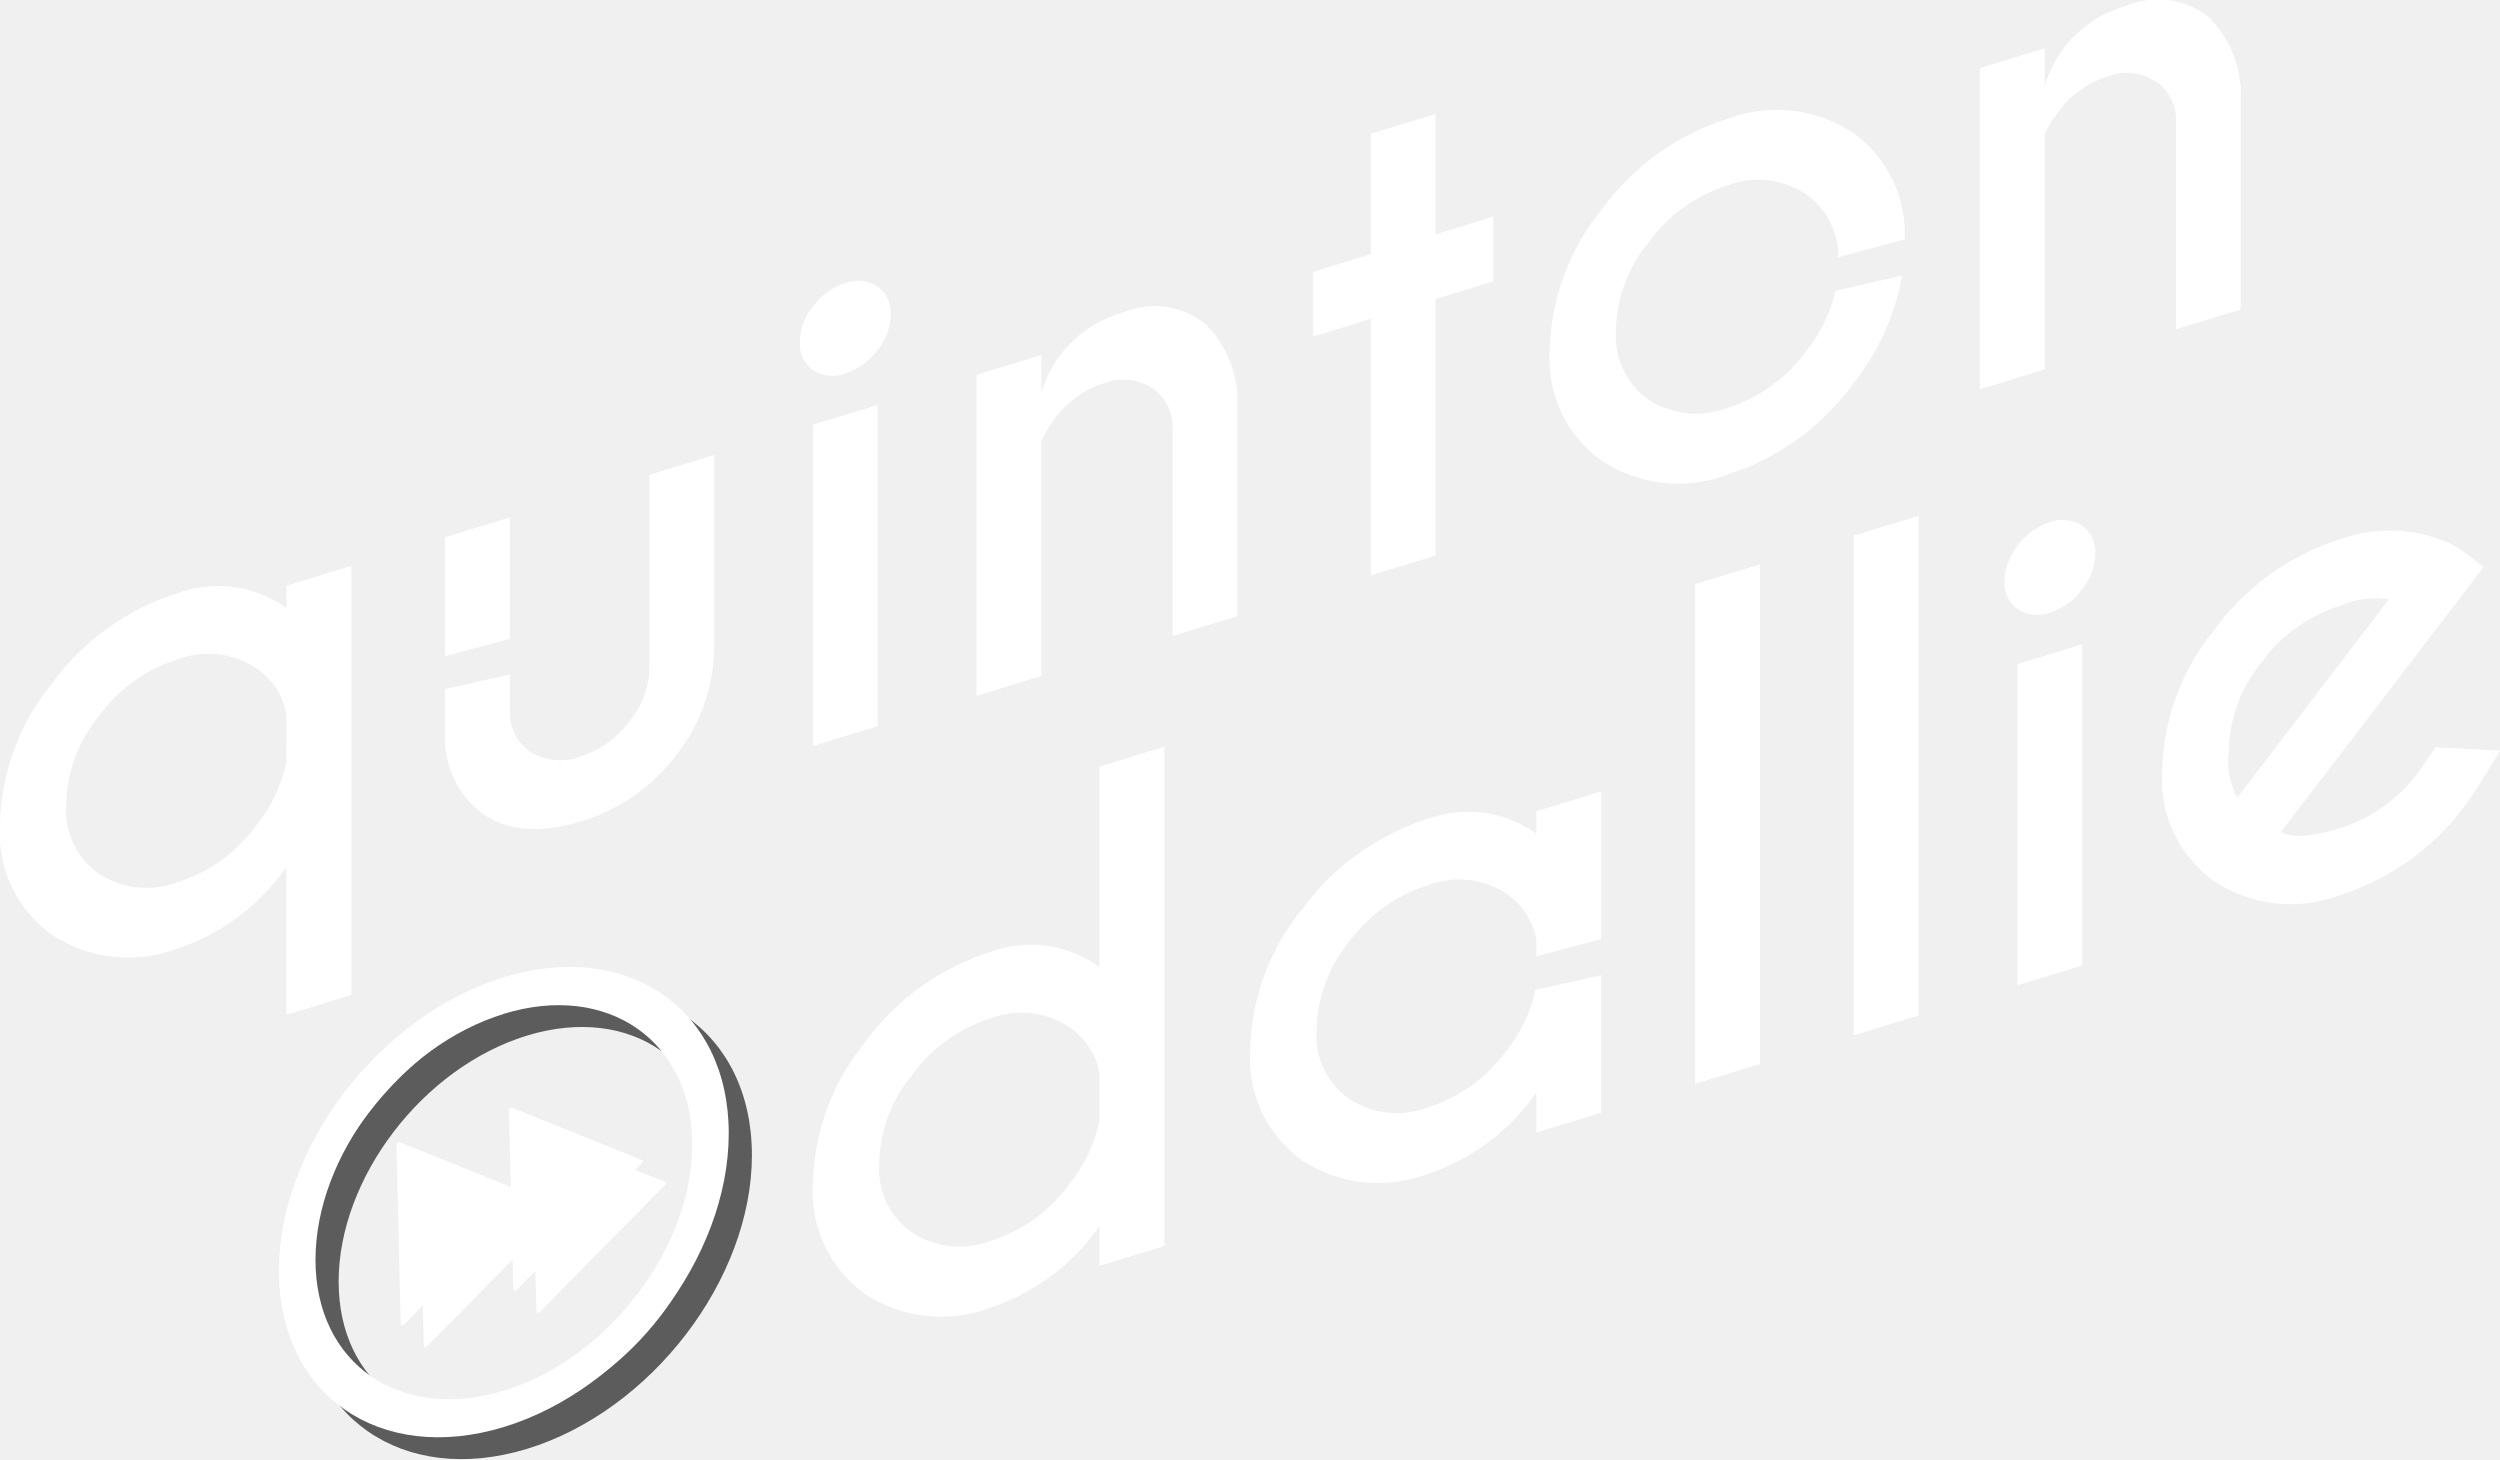
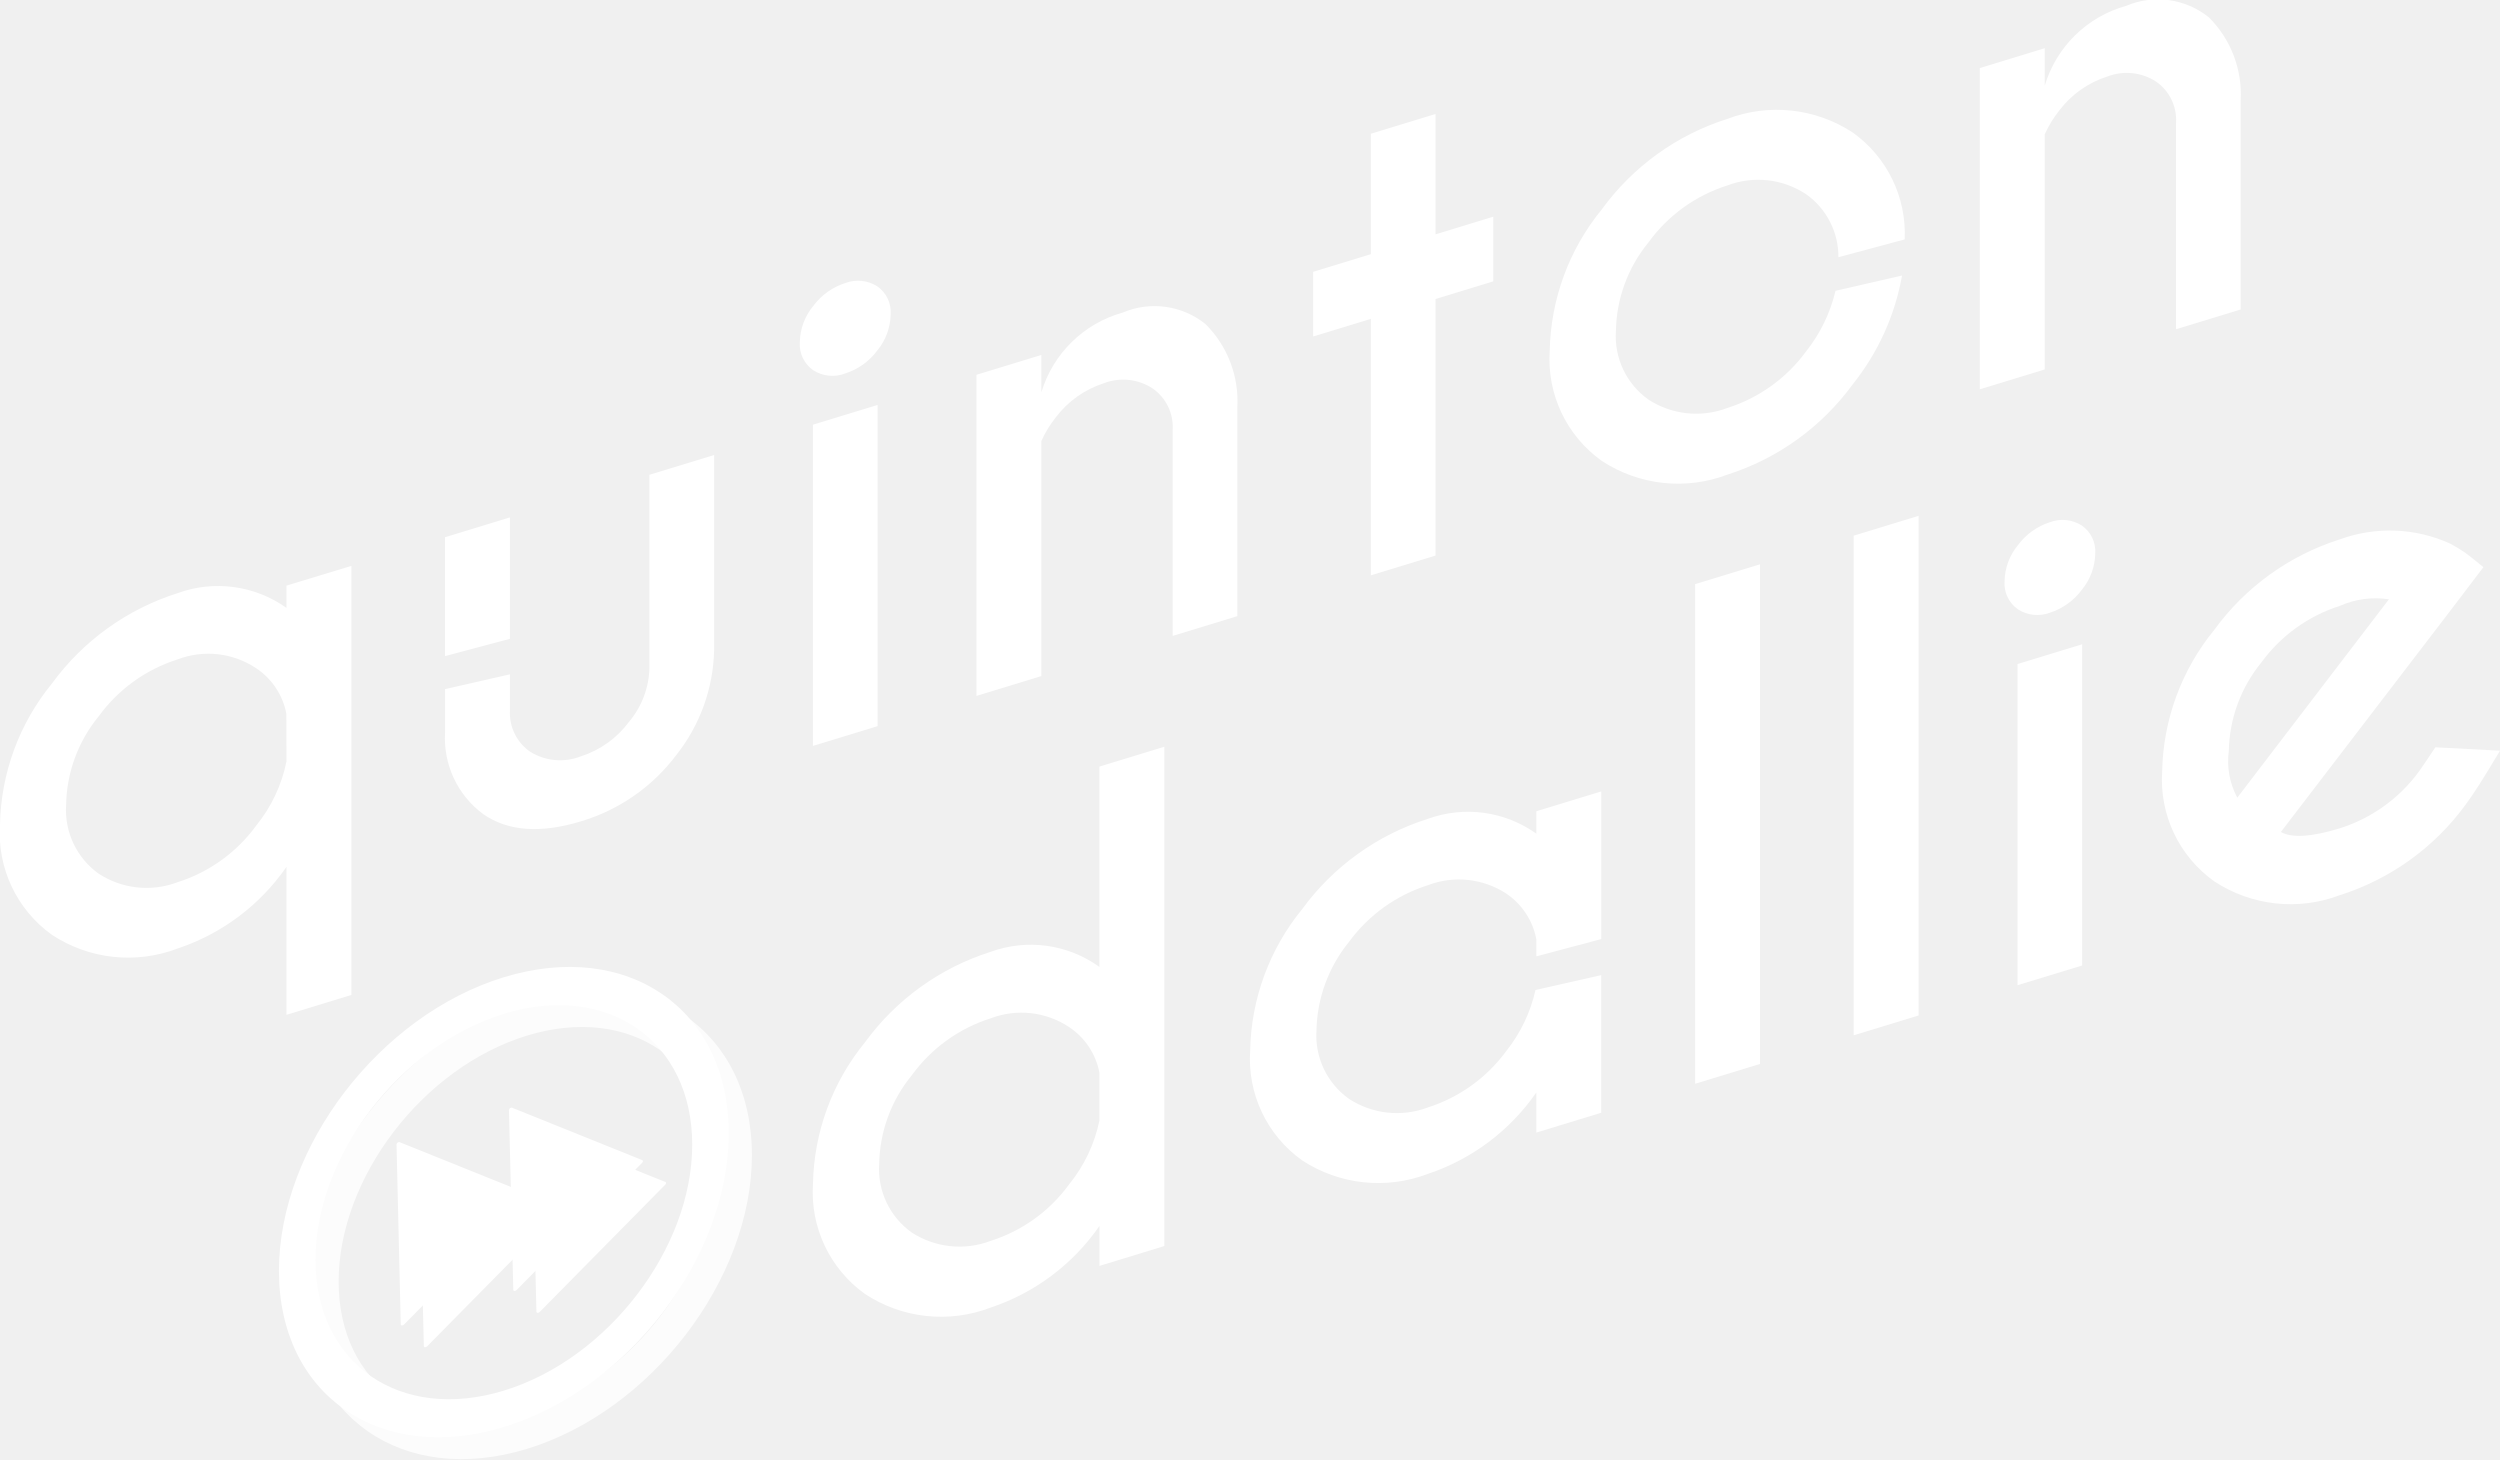
<svg xmlns="http://www.w3.org/2000/svg" width="123.755" height="72.23" viewBox="0 0 123.755 72.23">
  <g id="qtie_logo_XD" data-name="qtie logo XD" transform="translate(0 -0.003)">
    <path id="Path_1" data-name="Path 1" d="M215.05,636.792l6.439,2.592c.048.019.048.079,0,.127l-6.224,6.309c-.062.063-.158.055-.16-.013l-.215-8.9a.132.132,0,0,1,.16-.117Z" transform="translate(-194.124 -579.168)" fill="#fff" />
    <path id="Path_2" data-name="Path 2" d="M253.75,624.982l6.439,2.592c.048.019.048.079,0,.125l-6.224,6.309c-.062.063-.158.056-.16-.013l-.215-8.9a.133.133,0,0,1,.16-.117Z" transform="translate(-227.251 -569.059)" fill="#fff" />
-     <path id="Path_3" data-name="Path 3" d="M185.672,599.343c-6.138,1.872-11.132-1.591-11.132-7.729s4.994-12.66,11.132-14.537,11.134,1.584,11.134,7.729S191.812,597.465,185.672,599.343Zm0-20.457c-5.141,1.571-9.324,7.034-9.324,12.175s4.176,8.045,9.324,6.474S195,590.5,195,585.359,190.814,577.313,185.672,578.886Z" transform="translate(-159.585 -527.618)" fill="#5c5c5c" />
+     <path id="Path_3" data-name="Path 3" d="M185.672,599.343c-6.138,1.872-11.132-1.591-11.132-7.729s4.994-12.66,11.132-14.537,11.134,1.584,11.134,7.729S191.812,597.465,185.672,599.343Zm0-20.457c-5.141,1.571-9.324,7.034-9.324,12.175s4.176,8.045,9.324,6.474S195,590.5,195,585.359,190.814,577.313,185.672,578.886Z" transform="translate(-159.585 -527.618)" fill="#fff" opacity="0.8" />
    <path id="Path_4" data-name="Path 4" d="M84.881,433.3a5.837,5.837,0,0,0-5.391-.73,12.278,12.278,0,0,0-6.219,4.473,11.371,11.371,0,0,0-2.572,7,6.185,6.185,0,0,0,2.572,5.44,6.861,6.861,0,0,0,6.219.678,10.645,10.645,0,0,0,5.391-4.042v7.323l3.213-.984V431.22l-3.213.976Zm0,7.6a7.332,7.332,0,0,1-1.5,3.177,7.683,7.683,0,0,1-3.888,2.8,4.335,4.335,0,0,1-3.906-.419,3.874,3.874,0,0,1-1.614-3.407,7.1,7.1,0,0,1,1.614-4.387,7.694,7.694,0,0,1,3.9-2.814,4.266,4.266,0,0,1,3.888.432,3.479,3.479,0,0,1,1.5,2.255Z" transform="translate(-70.7 -403.204)" fill="#fff" />
    <path id="Path_5" data-name="Path 5" d="M347.861,337.8a3.183,3.183,0,0,0,1.591-1.135,2.88,2.88,0,0,0,.664-1.794,1.555,1.555,0,0,0-.664-1.388,1.776,1.776,0,0,0-1.591-.157,3.155,3.155,0,0,0-1.576,1.131,2.881,2.881,0,0,0-.665,1.794,1.554,1.554,0,0,0,.665,1.388A1.756,1.756,0,0,0,347.861,337.8Z" transform="translate(-306.027 -319.308)" fill="#fff" />
    <path id="Path_6" data-name="Path 6" d="M279.43,156.094l3.2-.978v-15.9l-3.2.978Z" transform="translate(-239.188 -119.168)" fill="#fff" />
    <path id="Path_7" data-name="Path 7" d="M413.575,342.431a5.843,5.843,0,0,0-4.032,3.952v-1.853l-3.213.982v15.895l3.213-.982V348.792a5.423,5.423,0,0,1,.72-1.179,4.818,4.818,0,0,1,2.379-1.685,2.66,2.66,0,0,1,2.394.249,2.319,2.319,0,0,1,1.008,2.048v10.212l3.2-.978V347.124a5.382,5.382,0,0,0-1.568-4.116A4.019,4.019,0,0,0,413.575,342.431Z" transform="translate(-357.994 -326.956)" fill="#fff" />
    <path id="Path_8" data-name="Path 8" d="M454.227,62.017l3.2-.978v-12.7l2.857-.874v-3.2l-2.857.874V39.18l-3.2.978V46.12l-2.857.874v3.2l2.857-.873Z" transform="translate(-386.366 -33.535)" fill="#fff" />
    <path id="Path_9" data-name="Path 9" d="M760.907,242.785V253l3.2-.978V241.684a5.385,5.385,0,0,0-1.568-4.116,4.019,4.019,0,0,0-4.1-.576,5.836,5.836,0,0,0-4.032,3.952v-1.855l-3.213.984v15.9l3.213-.982V243.353a5.546,5.546,0,0,1,.72-1.18,4.807,4.807,0,0,1,2.385-1.684,2.666,2.666,0,0,1,2.4.248A2.307,2.307,0,0,1,760.907,242.785Z" transform="translate(-653.189 -236.7)" fill="#fff" />
    <path id="Path_10" data-name="Path 10" d="M364.32,504.281a5.8,5.8,0,0,0-5.392-.746,12.265,12.265,0,0,0-6.216,4.48,11.4,11.4,0,0,0-2.572,7.012,6.189,6.189,0,0,0,2.572,5.44,6.847,6.847,0,0,0,6.217.678,10.642,10.642,0,0,0,5.392-4.042v1.977l3.212-.984V493.38l-3.213.982Zm0,7.6a7.371,7.371,0,0,1-1.5,3.161,7.664,7.664,0,0,1-3.888,2.8,4.339,4.339,0,0,1-3.9-.413,3.851,3.851,0,0,1-1.614-3.4,7.1,7.1,0,0,1,1.614-4.387,7.684,7.684,0,0,1,3.9-2.816,4.266,4.266,0,0,1,3.888.432,3.492,3.492,0,0,1,1.5,2.261Z" transform="translate(-309.896 -456.412)" fill="#fff" />
    <path id="Path_11" data-name="Path 11" d="M582.66,219.684l3.213-.982V193.97l-3.213.982Z" transform="translate(-498.748 -166.033)" fill="#fff" />
    <path id="Path_12" data-name="Path 12" d="M637.15,203.024l3.214-.982V177.31l-3.214.982Z" transform="translate(-545.39 -151.772)" fill="#fff" />
    <path id="Path_13" data-name="Path 13" d="M763.544,415.723a1.769,1.769,0,0,0-1.584-.163,3.155,3.155,0,0,0-1.576,1.131,2.87,2.87,0,0,0-.664,1.794,1.555,1.555,0,0,0,.664,1.388,1.767,1.767,0,0,0,1.576.167,3.178,3.178,0,0,0,1.584-1.136,2.881,2.881,0,0,0,.664-1.792A1.554,1.554,0,0,0,763.544,415.723Z" transform="translate(-660.49 -389.705)" fill="#fff" />
    <path id="Path_14" data-name="Path 14" d="M693.47,238.353l3.2-.976v-15.9l-3.2.978Z" transform="translate(-593.599 -189.581)" fill="#fff" />
    <path id="Path_15" data-name="Path 15" d="M827.423,429.83q-.618.93-.819,1.208a7.748,7.748,0,0,1-3.907,2.8q-2.117.648-2.921.183l8.419-10.993,1.606-2.114c-.484-.4-.776-.632-.88-.7a7.847,7.847,0,0,0-.758-.464,7.218,7.218,0,0,0-5.473-.212,12.26,12.26,0,0,0-6.21,4.477,11.414,11.414,0,0,0-2.581,7.015,6.174,6.174,0,0,0,2.581,5.437,6.872,6.872,0,0,0,6.219.681,12.3,12.3,0,0,0,6.224-4.483q.524-.687,1.7-2.667Zm-10.225.192a7.136,7.136,0,0,1,1.614-4.394,7.678,7.678,0,0,1,3.888-2.8,4.343,4.343,0,0,1,2.424-.324l-7.506,9.819a3.826,3.826,0,0,1-.422-2.3Z" transform="translate(-706.868 -392.834)" fill="#fff" />
    <path id="Path_16" data-name="Path 16" d="M156.173,183.861V177.85l-3.213.982v5.884Z" transform="translate(-130.931 -152.235)" fill="#fff" />
    <path id="Path_17" data-name="Path 17" d="M233.779,394.088v9.547a4.3,4.3,0,0,1-1.008,2.68,4.782,4.782,0,0,1-2.388,1.711,2.809,2.809,0,0,1-2.5-.223,2.328,2.328,0,0,1-1.008-2.057v-1.781l-3.213.733v2.153a4.677,4.677,0,0,0,1.885,4.032q1.838,1.28,4.85.357a9.189,9.189,0,0,0,4.712-3.279,8.661,8.661,0,0,0,1.872-5.174V393.11Z" transform="translate(-201.631 -370.582)" fill="#fff" />
    <path id="Path_18" data-name="Path 18" d="M514.552,518.553a7.48,7.48,0,0,1-1.44,3.014,7.729,7.729,0,0,1-3.888,2.8,4.341,4.341,0,0,1-3.9-.422,3.849,3.849,0,0,1-1.614-3.392,7.163,7.163,0,0,1,1.614-4.387,7.724,7.724,0,0,1,3.9-2.8,4.289,4.289,0,0,1,3.888.418,3.517,3.517,0,0,1,1.483,2.265v.838l3.213-.855v-7.31l-3.213.982v1.112a5.817,5.817,0,0,0-5.376-.734A12.27,12.27,0,0,0,503,514.553a11.382,11.382,0,0,0-2.572,7A6.162,6.162,0,0,0,503,526.987a6.879,6.879,0,0,0,6.217.671,10.614,10.614,0,0,0,5.376-4.032v1.985l3.213-.982v-6.812Z" transform="translate(-438.542 -469.543)" fill="#fff" />
    <path id="Path_19" data-name="Path 19" d="M617.527,283.55a7.633,7.633,0,0,1-1.456,3,7.716,7.716,0,0,1-3.9,2.8,4.334,4.334,0,0,1-3.9-.413,3.846,3.846,0,0,1-1.614-3.4,7.1,7.1,0,0,1,1.614-4.387,7.675,7.675,0,0,1,3.9-2.815,4.292,4.292,0,0,1,3.9.432,3.792,3.792,0,0,1,1.6,3.119l3.281-.88a6.148,6.148,0,0,0-2.565-5.287,6.86,6.86,0,0,0-6.217-.678,12.249,12.249,0,0,0-6.211,4.477,11.4,11.4,0,0,0-2.579,7.015,6.173,6.173,0,0,0,2.579,5.437,6.872,6.872,0,0,0,6.211.681,12.305,12.305,0,0,0,6.217-4.482,11.954,11.954,0,0,0,2.434-5.376Z" transform="translate(-526.666 -269.151)" fill="#fff" />
    <path id="Path_20" data-name="Path 20" d="M207.154,629.29l6.439,2.592c.046.019.046.079,0,.127l-6.224,6.311c-.063.063-.158.055-.16-.013L207,629.4a.134.134,0,0,1,.154-.114Z" transform="translate(-187.371 -572.747)" fill="#fff" />
    <path id="Path_21" data-name="Path 21" d="M245.8,617.462l6.439,2.592c.046.019.046.078,0,.125l-6.224,6.309c-.063.063-.158.056-.16-.013l-.215-8.9a.132.132,0,0,1,.16-.117Z" transform="translate(-220.446 -562.622)" fill="#fff" />
    <path id="Path_22" data-name="Path 22" d="M177.714,591.842c-6.139,1.872-11.134-1.584-11.134-7.728s4.994-12.66,11.134-14.537,11.132,1.584,11.132,7.729S183.852,589.965,177.714,591.842Zm0-20.45c-5.141,1.571-9.325,7.034-9.325,12.175s4.184,8.045,9.325,6.474,9.324-7.034,9.324-12.175-4.182-8.052-9.324-6.479Z" transform="translate(-152.772 -521.199)" fill="#fff" />
  </g>
</svg>
